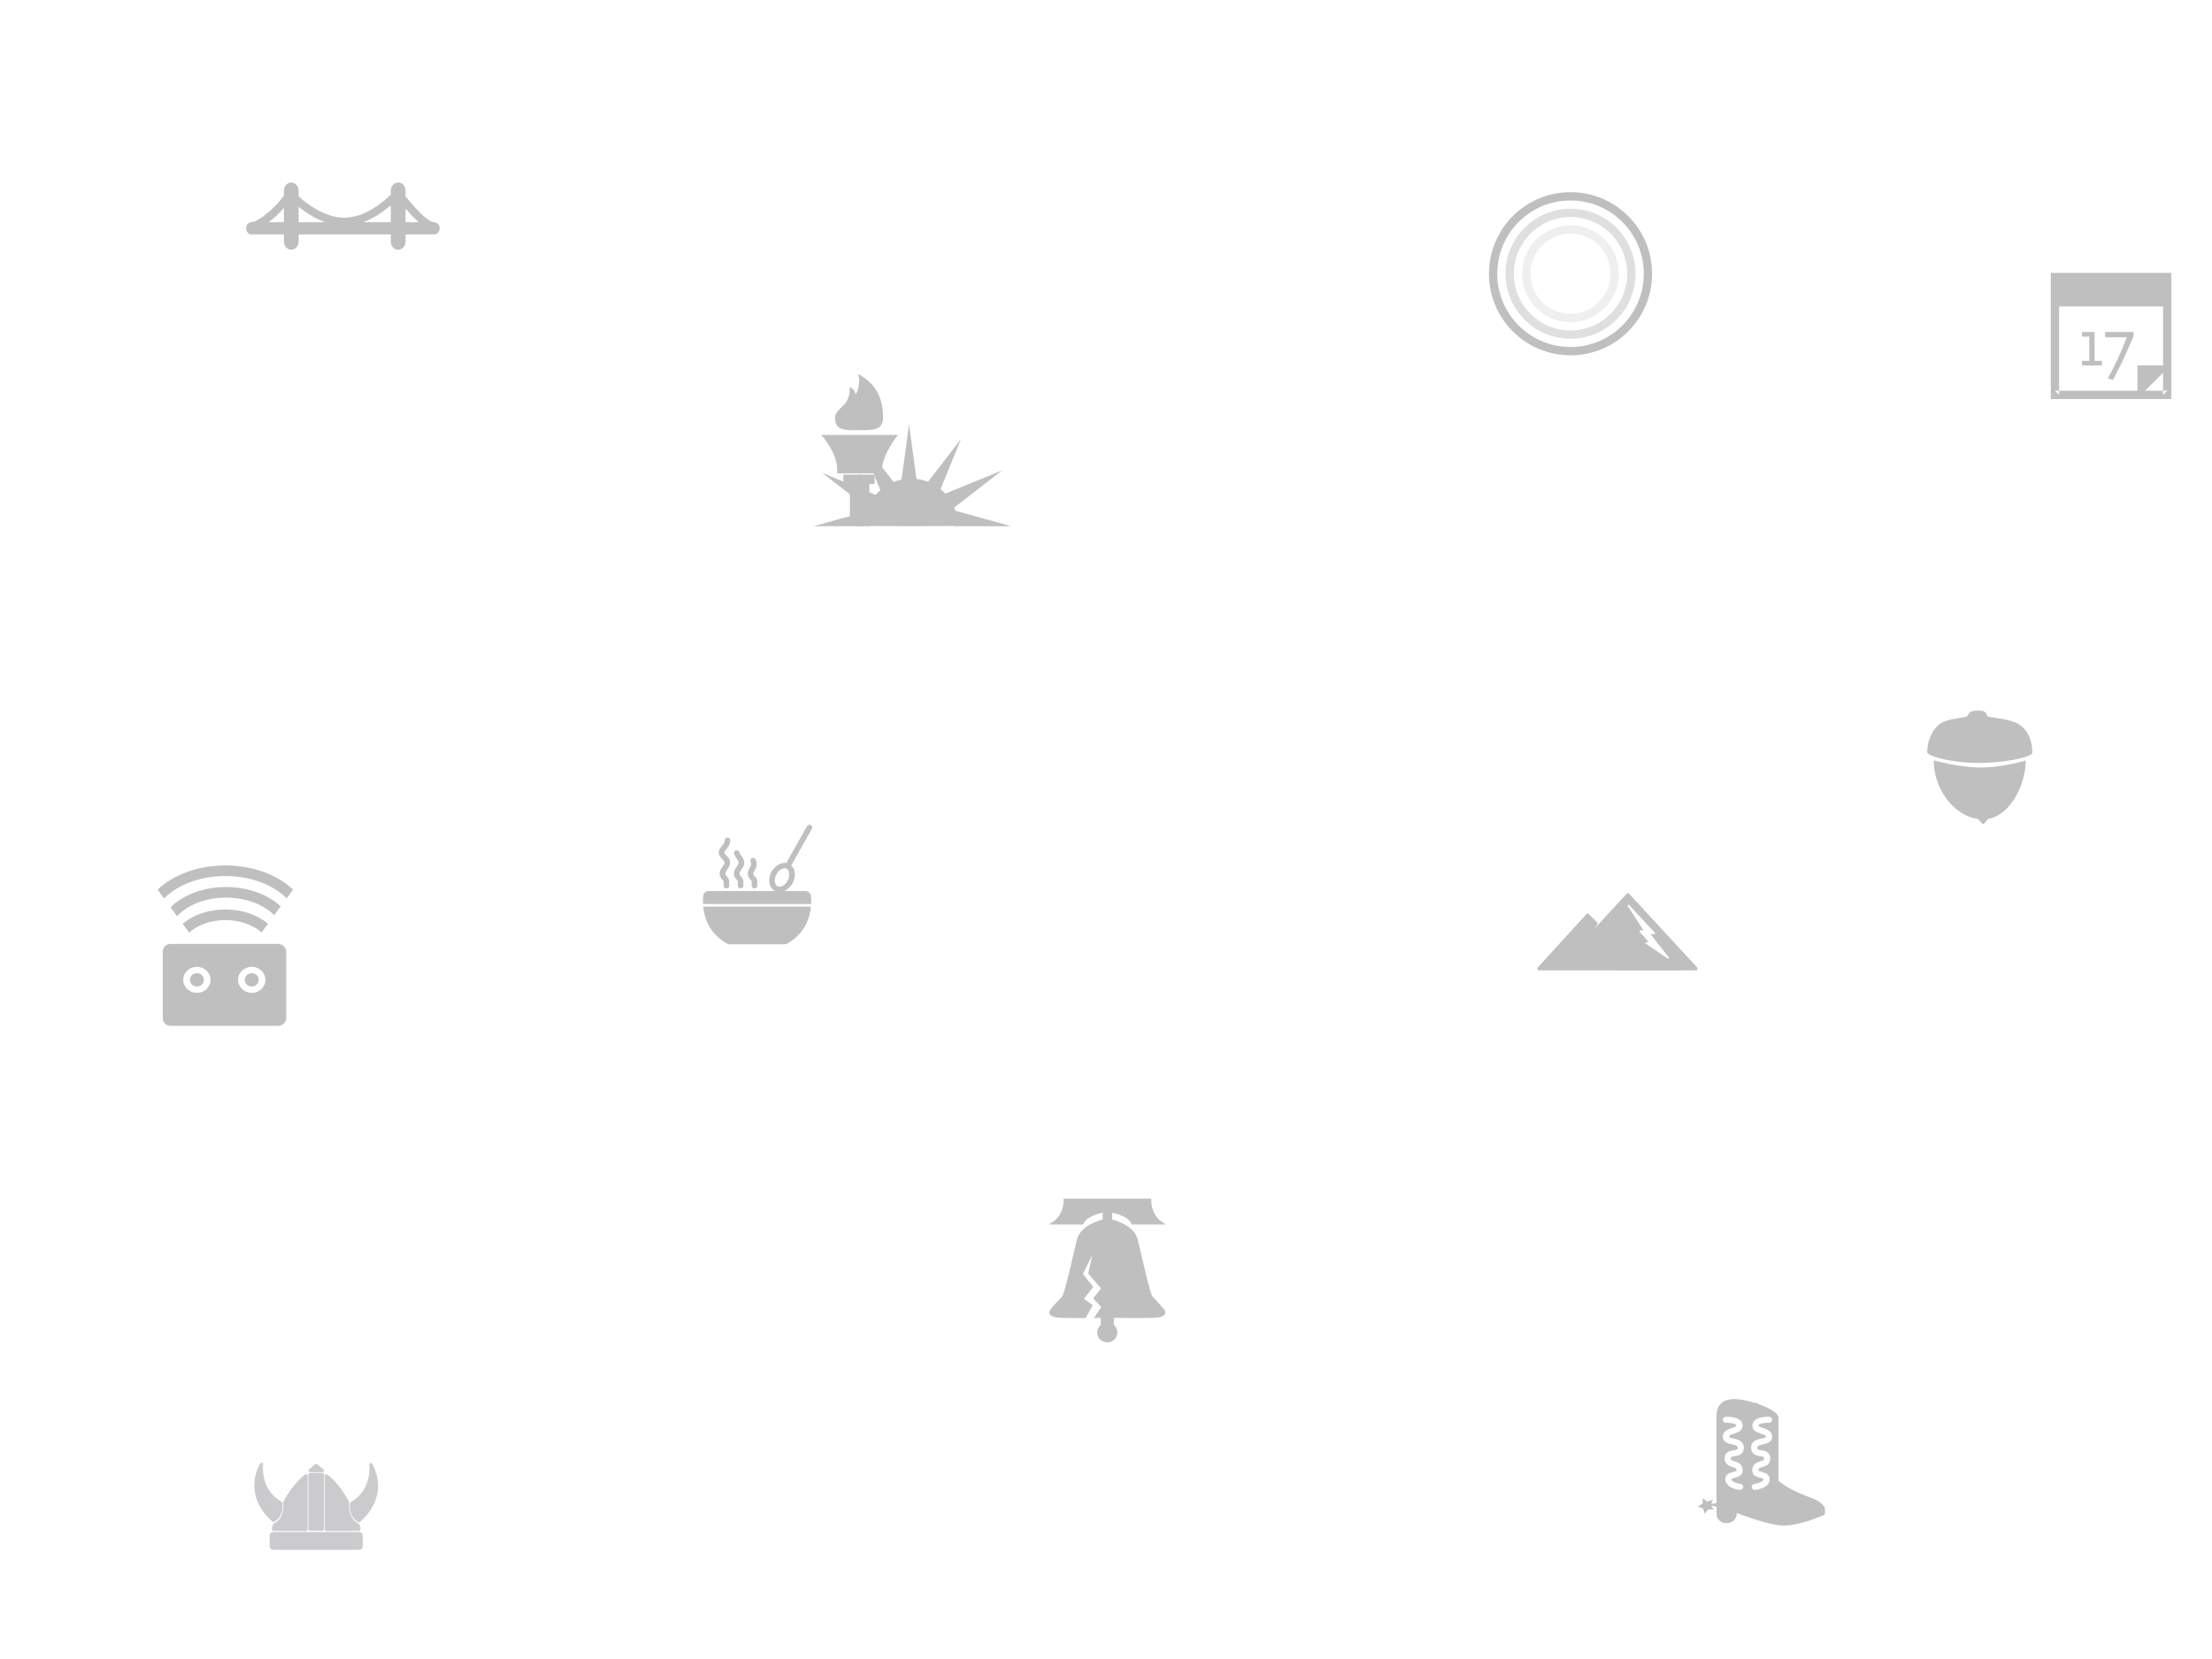
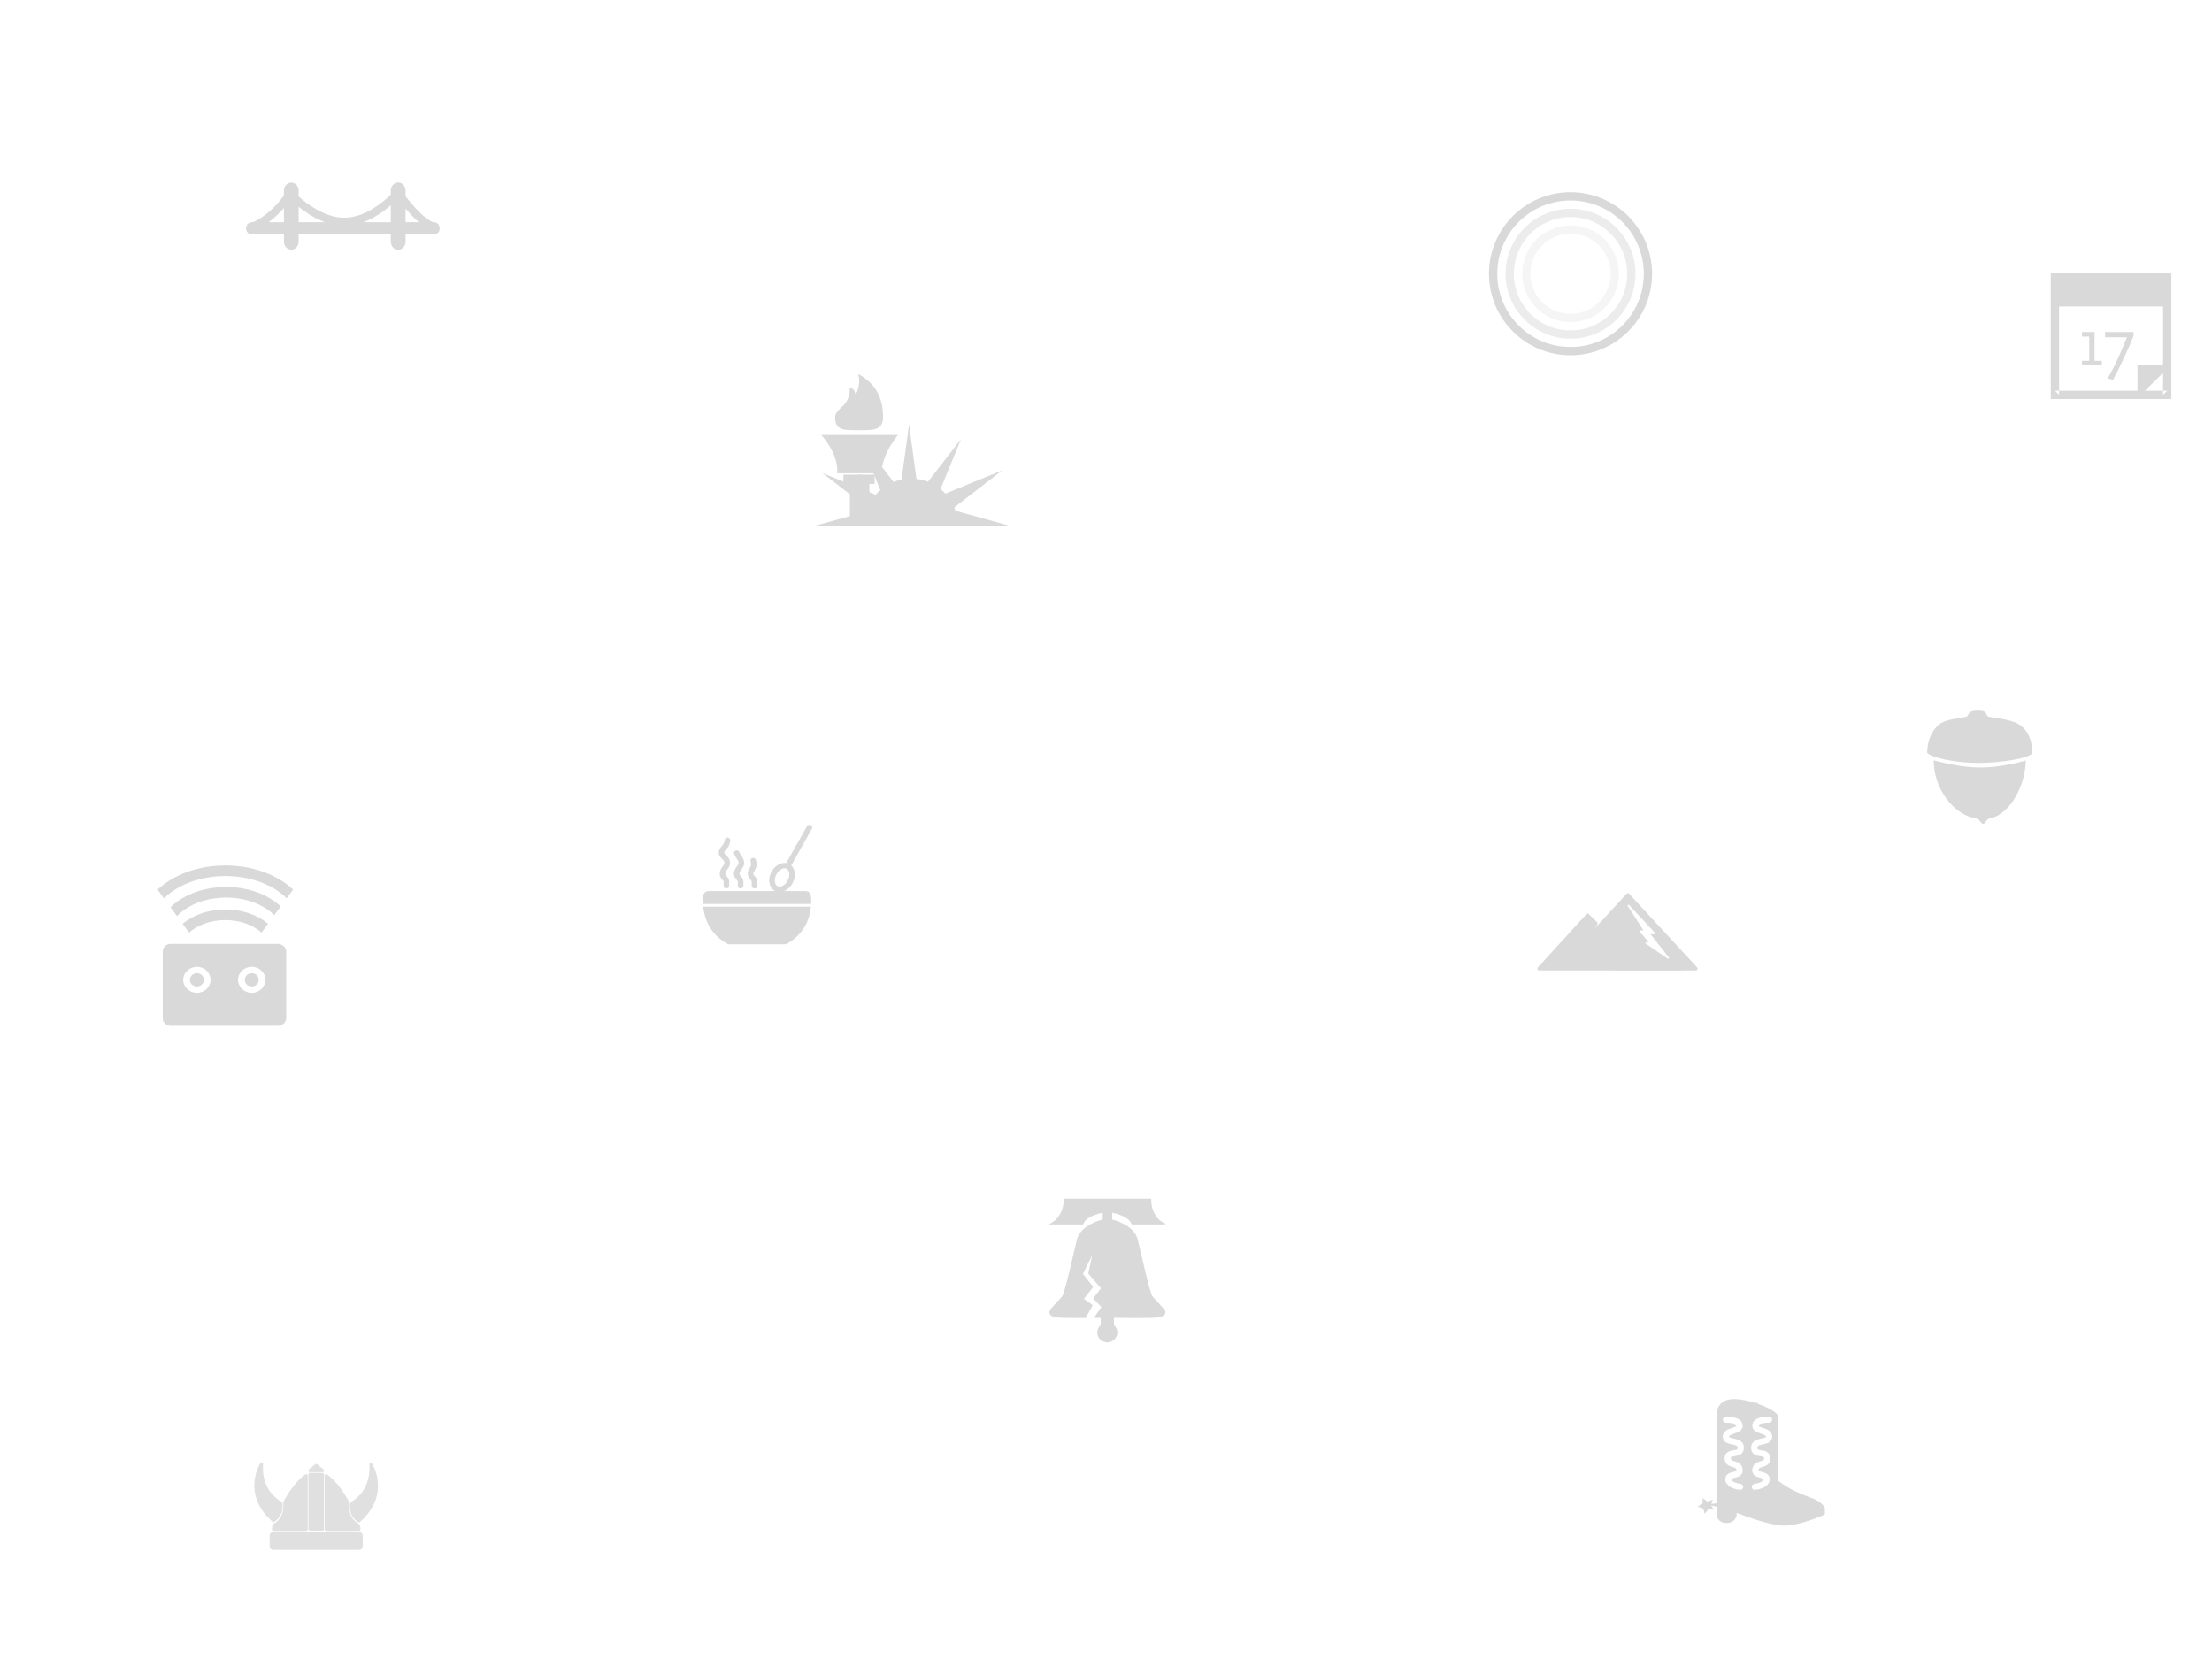
<svg xmlns="http://www.w3.org/2000/svg" width="800px" height="600px" viewBox="0 0 800 600" version="1.1">
  <defs />
-   <g id="Page-1" stroke="none" stroke-width="1" fill="none" fill-rule="evenodd" opacity="0.25">
+   <g id="Page-1" stroke="none" stroke-width="1" fill="none" fill-rule="evenodd" opacity="0.15">
    <g id="ooo-intro">
      <g id="Group" transform="translate(57, 66)">
        <g id="tb-Calendar" transform="translate(684, 32)" fill="#000000">
          <path d="M42.806,3.684 L41.306,2.184 L41.306,44.816 L42.806,43.316 L2.194,43.316 L3.694,44.816 L3.694,2.184 L2.194,3.684 L42.806,3.684 Z M0.694,0.684 L0.694,2.184 L0.694,44.816 L0.694,46.316 L2.194,46.316 L42.806,46.316 L44.306,46.316 L44.306,44.816 L44.306,2.184 L44.306,0.684 L42.806,0.684 L2.194,0.684 L0.694,0.684 Z" id="Rectangle-223" />
          <rect id="Rectangle-224" x="1" y="1" width="43" height="11.842" />
          <polygon id="Rectangle-225" points="32.056 34.158 32.056 46 44 34.158 32.056 34.158" />
          <polygon id="Shape" points="11.989 32.5 14.617 32.5 14.617 23.737 11.989 23.737 11.989 22.079 16.528 22.079 16.528 32.5 19.156 32.5 19.156 34.158 11.989 34.158 11.989 32.5" />
          <path d="M28.233,23.974 L20.35,23.974 L20.35,22.079 L30.622,22.079 L30.622,23.5 C28.233,29.421 25.844,34.395 23.217,39.368 L21.306,38.895 C23.933,34.158 26.083,29.421 28.233,23.974 L28.233,23.974 L28.233,23.974 Z" id="Shape" />
        </g>
        <g id="logo" transform="translate(483, 5)" stroke="#000000" stroke-width="3">
          <circle id="Oval" opacity="0.25" cx="28" cy="28" r="16" />
          <circle id="Oval" opacity="0.5" cx="28" cy="28" r="22" />
          <circle id="Oval" cx="28" cy="28" r="28" />
        </g>
        <g id="office-austin" transform="translate(557, 440)" fill="#000000">
          <path d="M9.971,29.002 C9.971,27.053 11.763,26.614 12.834,26.351 C14.08,26.045 14.069,25.975 14.005,25.584 C13.909,24.996 13.636,24.857 12.6,24.558 C11.533,24.252 9.748,23.739 9.748,21.404 C9.748,19.026 11.849,18.695 12.978,18.518 C13.8,18.389 14.154,18.293 14.311,18.125 C14.424,18.004 14.438,17.846 14.438,17.605 C14.438,17.406 14.4,17.251 14.311,17.117 C14.104,16.808 13.591,16.629 12.417,16.378 C11.088,16.094 9.079,15.666 9.079,13.594 C9.079,11.514 11.068,10.875 12.386,10.451 C13.473,10.1 13.992,9.881 13.992,9.584 C13.992,9.478 13.967,9.389 13.846,9.277 C13.234,8.709 11.34,8.516 10.253,8.562 C9.64,8.575 9.107,8.123 9.08,7.522 C9.052,6.921 9.533,6.412 10.154,6.386 C10.641,6.363 12.719,6.324 14.311,7.018 C14.717,7.195 15.093,7.417 15.401,7.703 C15.951,8.213 16.242,8.863 16.242,9.584 C16.242,10.936 15.303,11.633 14.311,12.071 C13.893,12.256 13.466,12.399 13.095,12.519 C11.693,12.97 11.329,13.191 11.329,13.594 C11.329,13.846 11.667,13.987 12.902,14.251 C13.318,14.339 13.815,14.454 14.311,14.624 C15.505,15.033 16.689,15.806 16.689,17.605 C16.689,19.534 15.43,20.193 14.311,20.479 C13.958,20.569 13.618,20.624 13.338,20.668 C11.999,20.879 11.999,20.98 11.999,21.404 C11.999,22.047 12.115,22.148 13.24,22.47 C13.564,22.563 13.938,22.678 14.311,22.84 C15.159,23.208 16.001,23.85 16.229,25.245 C16.526,27.074 15.355,27.827 14.311,28.198 C13.971,28.319 13.645,28.399 13.387,28.463 C12.273,28.736 12.221,28.836 12.221,29.002 C12.221,29.698 13.31,30.177 14.311,30.441 C14.739,30.554 15.153,30.632 15.457,30.663 C16.074,30.726 16.523,31.262 16.458,31.859 C16.397,32.419 15.91,32.835 15.341,32.835 C15.302,32.835 15.264,32.833 15.225,32.83 C14.944,32.802 14.634,32.754 14.311,32.69 C13.135,32.454 11.778,31.96 10.898,31.101 L10.898,30.765 L10.594,30.765 C10.211,30.28 9.971,29.699 9.971,29.002 M21.689,7.017 C23.281,6.324 25.358,6.362 25.844,6.386 C26.465,6.412 26.945,6.919 26.917,7.521 C26.891,8.122 26.331,8.585 25.746,8.562 C24.618,8.513 22.765,8.708 22.151,9.278 C22.031,9.389 22.007,9.478 22.007,9.584 C22.007,9.881 22.524,10.1 23.614,10.451 C24.93,10.875 26.921,11.514 26.921,13.594 C26.921,15.666 24.91,16.094 23.581,16.378 C22.408,16.629 21.896,16.808 21.689,17.117 C21.599,17.25 21.561,17.406 21.561,17.605 C21.561,17.846 21.576,18.004 21.689,18.125 C21.846,18.293 22.199,18.389 23.022,18.518 C24.15,18.695 26.25,19.026 26.25,21.404 C26.25,23.739 24.465,24.252 23.399,24.558 C22.362,24.857 22.09,24.996 21.993,25.584 C21.93,25.975 21.918,26.045 23.165,26.351 C24.236,26.614 26.026,27.053 26.026,29.002 C26.026,31.235 23.609,32.305 21.689,32.69 C21.366,32.754 21.055,32.802 20.775,32.83 C20.734,32.833 20.696,32.835 20.658,32.835 C20.088,32.835 19.601,32.419 19.54,31.859 C19.476,31.262 19.925,30.726 20.541,30.663 C20.845,30.632 21.26,30.554 21.689,30.441 C22.69,30.176 23.776,29.697 23.776,29.002 C23.776,28.836 23.725,28.736 22.611,28.463 C22.354,28.399 22.028,28.319 21.689,28.198 C20.645,27.828 19.472,27.074 19.77,25.245 C19.997,23.849 20.84,23.208 21.689,22.839 C22.062,22.678 22.435,22.563 22.758,22.47 C23.882,22.148 24,22.047 24,21.404 C24,20.98 24,20.879 22.661,20.668 C22.38,20.624 22.041,20.569 21.689,20.479 C20.57,20.193 19.311,19.535 19.311,17.605 C19.311,15.805 20.495,15.033 21.689,14.624 C22.185,14.454 22.682,14.339 23.097,14.251 C24.332,13.987 24.669,13.846 24.669,13.594 C24.669,13.191 24.307,12.97 22.904,12.519 C22.532,12.399 22.106,12.256 21.689,12.072 C20.696,11.633 19.756,10.937 19.756,9.584 C19.756,8.863 20.047,8.213 20.596,7.703 C20.904,7.417 21.281,7.194 21.689,7.017 M43.616,36.92 C41.61,35.573 37.038,34.714 31.921,31.496 C31.028,30.934 30.12,30.31 29.205,29.589 L29.205,6.284 C29.205,6.284 28.494,3.978 21.689,1.702 L21.689,1.376 L20.674,1.376 L20.673,1.376 C20.079,1.193 19.455,1.012 18.776,0.833 C13.474,-0.565 10.37,-0.081 8.653,1.376 C7.28,2.541 6.793,4.328 6.793,6.284 L6.793,30.765 L6.793,37.66 L5.97,37.835 L4.902,37.835 L5.459,36.434 L4.079,36.838 L3.447,37.023 L1.814,35.765 L1.76,37.785 L0,38.898 L1.978,39.557 L2.524,41.502 L3.801,39.891 L5.898,39.98 L4.823,38.485 L6.793,38.904 L6.793,41.083 L6.842,41.083 C6.819,41.238 6.793,41.39 6.793,41.55 C6.793,43.356 8.308,44.819 10.169,44.819 L10.725,44.819 C10.784,44.819 10.839,44.805 10.898,44.802 C12.68,44.713 14.102,43.294 14.102,41.55 C14.102,41.408 14.076,41.273 14.058,41.135 C16.688,42.169 24.354,45.049 29.679,45.673 C35.939,46.406 45.795,41.829 45.795,41.829 C45.795,41.829 45.894,41.717 46,41.519 L46,39.395 C45.672,38.674 44.978,37.833 43.616,36.92" id="Fill-1" />
        </g>
        <g id="office-boston" transform="translate(197, 232)" fill="#000000">
          <path d="M39.233,0.401 C38.744,0.147 38.133,0.322 37.868,0.793 L30.361,14.146 C30.161,14.113 29.96,14.084 29.752,14.084 C27.856,14.084 25.899,15.489 24.884,17.582 C24.266,18.854 24.058,20.228 24.297,21.453 C24.555,22.776 25.333,23.818 26.431,24.31 C26.896,24.518 27.397,24.623 27.923,24.623 C29.819,24.623 31.776,23.218 32.79,21.125 C33.408,19.854 33.617,18.479 33.377,17.254 C33.199,16.343 32.762,15.582 32.157,15.025 L39.641,1.712 C39.905,1.242 39.723,0.655 39.233,0.401 L39.233,0.401 L39.233,0.401 Z M30.965,20.307 C30.143,21.998 28.425,23.065 27.284,22.556 C26.595,22.247 26.358,21.509 26.277,21.096 C26.118,20.278 26.275,19.295 26.709,18.401 C27.389,16.998 28.641,16.02 29.752,16.02 C29.981,16.02 30.196,16.064 30.391,16.151 C31.079,16.459 31.316,17.198 31.397,17.61 C31.556,18.429 31.399,19.413 30.965,20.307 L30.965,20.307 L30.965,20.307 Z" id="Fill-1" />
          <path d="M18.881,23.321 C18.324,23.321 17.874,22.889 17.874,22.353 L17.874,20.832 C17.874,20.672 17.796,20.565 17.487,20.229 C17.077,19.782 16.458,19.108 16.458,17.931 C16.458,17.099 16.812,16.496 17.124,15.963 C17.545,15.246 17.848,14.727 17.451,13.529 C17.281,13.02 17.574,12.475 18.104,12.312 C18.63,12.149 19.201,12.43 19.371,12.94 C20.036,14.942 19.368,16.082 18.88,16.913 C18.62,17.356 18.473,17.622 18.473,17.931 C18.473,18.357 18.643,18.562 18.998,18.949 C19.374,19.358 19.889,19.919 19.889,20.832 L19.889,22.353 C19.889,22.889 19.437,23.321 18.881,23.321 L18.881,23.321 L18.881,23.321 Z M13.849,23.321 C13.292,23.321 12.841,22.889 12.841,22.353 L12.841,20.832 C12.841,20.672 12.763,20.565 12.454,20.229 C12.044,19.782 11.426,19.108 11.426,17.931 C11.426,16.849 12.018,16.028 12.495,15.369 C12.841,14.89 13.141,14.476 13.141,14.106 C13.141,13.595 12.911,13.234 12.472,12.588 C12.15,12.116 11.786,11.58 11.494,10.862 C11.292,10.364 11.549,9.803 12.067,9.608 C12.584,9.414 13.17,9.661 13.371,10.159 C13.587,10.69 13.877,11.116 14.158,11.528 C14.649,12.248 15.156,12.994 15.156,14.106 C15.156,15.082 14.622,15.821 14.15,16.473 C13.769,17 13.441,17.455 13.441,17.931 C13.441,18.357 13.611,18.562 13.966,18.949 C14.341,19.358 14.856,19.919 14.856,20.832 L14.856,22.353 C14.856,22.889 14.405,23.321 13.849,23.321 L13.849,23.321 L13.849,23.321 Z M8.718,23.321 C8.162,23.321 7.71,22.889 7.71,22.353 L7.71,20.832 C7.71,20.672 7.633,20.565 7.323,20.229 C6.913,19.782 6.295,19.108 6.295,17.931 C6.295,16.849 6.887,16.028 7.364,15.369 C7.71,14.89 8.009,14.476 8.009,14.106 C8.009,13.526 7.789,13.279 7.244,12.728 C6.998,12.48 6.739,12.216 6.492,11.9 C5.526,10.662 5.813,9.234 7.349,7.656 C7.902,7.087 8.086,6.133 8.11,5.814 C8.152,5.282 8.629,4.871 9.184,4.916 C9.737,4.953 10.156,5.41 10.121,5.942 C10.109,6.128 9.967,7.799 8.82,8.977 C7.661,10.17 7.95,10.54 8.104,10.738 C8.301,10.99 8.509,11.197 8.705,11.394 C9.323,12.02 10.024,12.729 10.024,14.106 C10.024,15.082 9.49,15.821 9.019,16.473 C8.638,17 8.31,17.455 8.31,17.931 C8.31,18.357 8.48,18.562 8.835,18.949 C9.21,19.358 9.725,19.919 9.725,20.832 L9.725,22.353 C9.725,22.889 9.274,23.321 8.718,23.321 L8.718,23.321 L8.718,23.321 Z" id="Fill-2" />
          <path d="M35.256,29.906 L0.318,29.906 C0.693,33.767 2.409,39.547 8.858,43.238 C9.17,43.416 9.527,43.51 9.889,43.51 L29.73,43.51 C30.092,43.51 30.449,43.416 30.76,43.238 C37.21,39.547 38.926,33.767 39.301,29.906 L35.256,29.906" id="Fill-3" />
          <path d="M4.279,28.938 L39.371,28.938 C39.453,27.221 39.282,26.052 39.259,25.907 C39.109,24.96 38.262,24.26 37.267,24.26 L2.352,24.26 C1.356,24.26 0.509,24.96 0.36,25.907 C0.338,26.052 0.166,27.221 0.247,28.938 L4.279,28.938" id="Fill-4" />
        </g>
        <g id="office-denver" transform="translate(499, 257)" fill="#000000">
          <path d="M32.767,4.258 C32.879,4.156 33.046,4.163 33.152,4.278 L42.514,14.339 C42.596,14.426 42.621,14.559 42.576,14.675 C42.533,14.789 42.427,14.865 42.312,14.865 L40.937,14.865 L47.555,23.275 C47.647,23.39 47.645,23.562 47.553,23.675 C47.497,23.745 47.417,23.781 47.337,23.781 C47.284,23.781 47.23,23.766 47.183,23.733 L39.263,18.308 C39.155,18.235 39.106,18.093 39.141,17.963 C39.177,17.831 39.289,17.74 39.416,17.74 L40.307,17.74 L37.03,14.001 C36.951,13.912 36.93,13.781 36.975,13.668 C37.021,13.555 37.124,13.482 37.238,13.482 L38.391,13.482 L32.714,4.671 C32.631,4.54 32.653,4.362 32.767,4.258 M57.808,26.895 L52.623,21.28 L33.139,0.182 C33.027,0.06 32.879,0 32.732,0 C32.585,0 32.438,0.061 32.327,0.183 L27.664,5.268 L20.612,12.958 L21.691,11.375 C21.863,11.121 21.83,10.769 21.615,10.555 L18.573,7.557 C18.345,7.333 17.994,7.343 17.778,7.579 L0.165,26.899 C-0.19,27.288 0.066,27.946 0.573,27.946 L27.664,27.946 L27.664,28 L52.623,28 L52.623,27.946 L57.403,27.946 C57.912,27.946 58.167,27.284 57.808,26.895" id="Fill-1" />
        </g>
        <g id="office-newyorkcity" transform="translate(237, 69)" fill="#000000">
          <path d="M52.396,55.088 C52.396,45.704 44.82,38.098 35.474,38.098 C26.128,38.098 18.552,45.704 18.552,55.088 C18.552,55.381 52.396,55.381 52.396,55.088 L52.396,55.088 Z" id="Oval-3" />
          <polygon id="Triangle-1" transform="translate(13.14587, 41.68292) rotate(-60) translate(-13.14587, -41.68292) " points="13.146 30.449 16.201 52.917 10.09 52.917" />
          <polygon id="Triangle-1" points="34.769 18.498 37.824 40.966 31.714 40.966" />
          <polygon id="Triangle-1" transform="translate(22.07715, 32.6) rotate(-30) translate(-22.07715, -32.6) " points="22.077 21.366 25.133 43.834 19.022 43.834" />
          <polygon id="Triangle-1" transform="translate(58.74238, 40.72683) rotate(60) translate(-58.74238, -40.72683) " points="58.742 29.493 61.798 51.961 55.687 51.961" />
          <polygon id="Triangle-1" transform="translate(47.93084, 33.5561) rotate(30) translate(-47.93084, -33.5561) " points="47.931 22.322 50.986 44.79 44.875 44.79" />
          <polygon id="Triangle-1" points="20.902 49.571 20.902 55.307 0.219 55.307" />
          <polygon id="Triangle-1" transform="translate(61.32775, 52.43902) scale(-1, 1) translate(-61.32775, -52.43902) " points="71.669 49.571 71.669 55.307 50.986 55.307" />
          <path d="M3.039,22.322 C3.039,22.322 9.462,29.254 8.754,36.185 L24.829,36.185 C24.829,29.254 30.773,22.322 30.773,22.322 L3.039,22.322 L3.039,22.322 Z" id="Rectangle-1" />
          <rect id="Rectangle-2" x="13.381" y="36.663" width="7.051" height="18.644" rx="3.526" />
          <rect id="Rectangle-3" x="11.031" y="36.663" width="11.282" height="3.346" />
          <path d="M16.43,20.574 C21.227,20.574 25.38,20.879 25.38,15.975 C25.38,8.281 22.221,3.471 16.43,0.264 C17.483,5.074 15.377,7.746 15.377,7.746 C15.377,7.746 15.377,5.609 13.271,5.074 C13.569,7.746 12.479,10.154 11.165,11.488 C10.112,12.557 8.006,14.101 8.006,15.975 C8.006,20.877 11.632,20.574 16.43,20.574 L16.43,20.574 Z" id="Oval-9" />
        </g>
        <g id="office-philadelphia" transform="translate(323, 368)" stroke="#000000" fill="#000000">
          <path d="M16.568,42.151 C17.462,42.14 18.17,42.13 18.591,42.124 L18.591,42.124 L18.591,45.487 C17.827,46.044 17.333,46.93 17.333,47.929 C17.333,49.614 18.741,50.981 20.477,50.981 C22.213,50.981 23.621,49.614 23.621,47.929 C23.621,46.93 23.127,46.044 22.363,45.487 L22.363,42.124 C24.703,42.159 35.959,42.31 38.568,42.004 C41.484,41.662 41.126,40.464 40.668,39.886 C40.21,39.308 37.499,36.345 36.445,35.226 C35.391,34.106 32.322,19.85 31,14.471 C29.678,9.092 21.738,7.463 21.738,7.463 L21.738,3.993 C21.738,3.993 28.191,4.958 29.63,8.337 L39.884,8.337 C39.884,8.337 35.863,5.848 35.863,0.019 L19.761,0.019 L5.169,0.019 C5.169,5.848 1.148,8.337 1.148,8.337 L11.402,8.337 C12.841,4.958 19.294,3.993 19.294,3.993 L19.294,7.463 C19.294,7.463 11.276,9.092 9.954,14.471 C8.632,19.85 5.563,34.106 4.509,35.226 C3.455,36.345 0.64,39.341 0.286,39.886 C-0.069,40.431 -0.53,41.662 2.386,42.004 C3.913,42.183 8.401,42.206 12.331,42.187 L14.547,38.201 L11.303,35.862 L14.749,31.432 L11.068,26.802 L16.392,16.006 L14.119,26.473 L18.83,31.923 L16.022,35.551 L18.945,38.651 L16.568,42.151 L16.568,42.151 Z" id="Philadelphia-2" />
        </g>
        <g id="office-raleigh" transform="translate(640, 191)" fill="#000000">
          <path d="M18.075,39.111 C18.64,39.189 19.669,41 20.243,41 C20.842,41 21.663,39.213 22.238,39.111 C30.497,37.64 35.654,26.087 35.654,18.032 C35.654,18.032 27.287,20.63 19,20.58 C10.633,20.53 2.346,17.835 2.346,18.032 C2.346,28.19 9.574,37.93 18.075,39.111 L18.075,39.111 Z" id="Oval-6" />
          <path d="M3.894,13.292 C6.707,15.654 11.583,15.933 15.717,16.695 C17.129,16.955 15.566,18.923 19.687,18.923 C23.807,18.923 22.731,16.949 23.982,16.684 C27.478,15.942 31.601,15.78 33.933,13.701 C37.188,10.799 38,6.616 38,3.64 C36.625,2.078 28.574,0.037 19.687,0.001 C10.376,-0.038 0.24,2.003 0,3.64 C-1.28691139e-08,6.953 0.823,10.712 3.894,13.292 L3.894,13.292 Z" id="Oval-6" transform="translate(19, 9.461539) rotate(180) translate(-19, -9.461539) " />
        </g>
        <g id="office-sanfrancisco" transform="translate(32, 0)" fill="#000000">
          <path d="M68.019,14.365 L67.68,14.365 C65.084,13.621 60.775,8.969 57.676,5.001 L57.676,2.941 C57.676,1.316 56.483,0 55.009,0 C53.536,0 52.343,1.316 52.343,2.941 L52.343,4.388 C49.393,7.259 42.811,12.738 35.533,12.738 C28.665,12.738 22.264,7.954 19.009,5.053 L19.009,2.962 C19.009,1.337 17.816,0.021 16.343,0.021 C14.869,0.021 13.676,1.337 13.676,2.962 L13.676,4.697 C9.94,10.081 4.543,13.729 2.329,14.365 L2,14.365 C0.895,14.365 0,15.353 0,16.571 C0,17.79 0.895,18.776 2,18.776 L13.676,18.776 L13.676,21.357 C13.676,22.982 14.869,24.299 16.343,24.299 C17.816,24.299 19.009,22.982 19.009,21.357 L19.009,18.776 L52.343,18.776 L52.343,21.39 C52.343,23.013 53.536,24.331 55.009,24.331 C56.483,24.331 57.676,23.013 57.676,21.39 L57.676,18.776 L68.019,18.776 C69.123,18.776 70.019,17.79 70.019,16.571 C70.019,15.353 69.123,14.365 68.019,14.365 L68.019,14.365 L68.019,14.365 Z M8.16,14.365 C9.991,13.01 11.916,11.256 13.676,9.215 L13.676,14.365 L8.16,14.365 L8.16,14.365 L8.16,14.365 Z M19.009,14.365 L19.009,8.788 C21.432,10.746 24.763,12.984 28.571,14.365 L19.009,14.365 L19.009,14.365 L19.009,14.365 Z M42.391,14.365 C46.452,12.859 49.927,10.334 52.343,8.231 L52.343,14.365 L42.391,14.365 L42.391,14.365 L42.391,14.365 Z M57.676,14.365 L57.676,9.421 C59.1,11.1 60.771,12.896 62.473,14.365 L57.676,14.365 L57.676,14.365 L57.676,14.365 Z" id="Imported-Layers" />
        </g>
        <g id="office-stockholm" transform="translate(34, 463)" fill="#2F3038">
          <path d="M38.853,25.062 L7.865,25.062 C7.13,25.062 6.535,25.642 6.535,26.356 L6.535,30.241 C6.535,30.955 7.133,31.535 7.865,31.535 L38.853,31.535 C39.587,31.535 40.181,30.955 40.181,30.241 L40.181,26.356 C40.181,25.641 39.583,25.062 38.853,25.062" id="Fill-1" />
          <path d="M25.631,3.699 L21.086,3.699 C20.775,3.699 20.525,3.948 20.525,4.258 L20.525,24.047 C20.525,24.356 20.775,24.606 21.086,24.606 L25.631,24.606 C25.941,24.606 26.193,24.356 26.193,24.047 L26.193,4.258 C26.193,3.948 25.941,3.699 25.631,3.699" id="Fill-2" />
          <path d="M19.987,4.228 C19.807,4.128 19.586,4.138 19.413,4.253 C19.246,4.361 15.254,7.021 11.47,14.168 C11.422,14.262 11.4,14.367 11.409,14.473 C11.828,19.724 9.236,21.291 8.384,21.805 L8.212,21.91 C7.363,22.465 7.335,23.868 7.338,24.143 C7.342,24.45 7.591,24.697 7.899,24.697 L19.721,24.697 C20.031,24.697 20.282,24.447 20.282,24.138 L20.282,4.72 C20.282,4.515 20.169,4.326 19.987,4.228" id="Fill-3" />
          <path d="M38.503,21.909 L38.332,21.805 C37.481,21.29 34.888,19.724 35.307,14.473 C35.316,14.367 35.295,14.262 35.246,14.168 C31.464,7.021 27.471,4.361 27.303,4.253 C27.131,4.138 26.909,4.128 26.729,4.228 C26.547,4.326 26.434,4.515 26.434,4.72 L26.434,24.138 C26.434,24.447 26.685,24.697 26.995,24.697 L38.817,24.697 C39.125,24.697 39.375,24.45 39.378,24.143 C39.381,23.868 39.353,22.465 38.503,21.909" id="Fill-4" />
          <path d="M11.12,14.583 C11.099,14.407 10.997,14.252 10.843,14.164 C3.035,9.667 4.107,1 4.156,0.634 C4.191,0.374 4.041,0.125 3.795,0.035 C3.547,-0.057 3.272,0.036 3.13,0.256 C3.057,0.368 1.349,3.042 1.025,6.99 C0.726,10.632 1.606,16.075 7.5,21.318 C7.605,21.411 7.739,21.46 7.873,21.46 C7.954,21.46 8.035,21.443 8.11,21.407 C8.257,21.34 11.716,19.678 11.12,14.583" id="Fill-5" />
          <path d="M43.587,0.36 C43.445,0.141 43.168,0.048 42.922,0.14 C42.675,0.23 42.525,0.479 42.561,0.74 C42.573,0.829 43.702,9.762 35.874,14.269 C35.721,14.357 35.618,14.511 35.597,14.688 C35.001,19.784 38.46,21.444 38.607,21.512 C38.682,21.547 38.764,21.565 38.844,21.565 C38.978,21.565 39.112,21.516 39.217,21.423 C50.52,11.367 43.659,0.469 43.587,0.36" id="Fill-6" />
          <path d="M25.902,2.369 L23.713,0.588 C23.507,0.42 23.208,0.42 23.003,0.588 L20.73,2.438 C20.546,2.587 20.477,2.835 20.557,3.057 C20.636,3.281 20.849,3.428 21.086,3.428 L25.631,3.428 C25.64,3.429 25.649,3.429 25.653,3.428 C25.963,3.428 26.214,3.179 26.214,2.87 C26.214,2.651 26.087,2.46 25.902,2.369" id="Fill-7" />
        </g>
        <g id="checklist-admin" transform="translate(0, 247)" fill="#000000">
          <path d="M24.514,19.754 C29.817,19.754 34.62,21.556 37.581,24.268 L39.922,21.087 C36.224,17.929 30.694,15.922 24.514,15.922 C18.317,15.922 12.774,17.939 9.077,21.111 L11.415,24.296 C14.374,21.568 19.193,19.754 24.514,19.754 L24.514,19.754 Z M24.766,11.628 C30.56,11.628 35.965,13.225 39.984,16.125 C40.8,16.714 41.537,17.341 42.187,17.999 L44.531,14.807 C39.968,10.542 32.812,7.796 24.766,7.796 C16.526,7.796 9.22,10.676 4.676,15.117 L7.032,18.326 C7.756,17.547 8.596,16.81 9.547,16.125 C13.566,13.225 18.971,11.628 24.766,11.628 L24.766,11.628 Z M24.514,3.833 C33.711,3.833 41.841,7.028 46.673,11.887 L49,8.725 C43.365,3.42 34.493,0 24.514,0 C14.518,-0 5.634,3.43 0,8.749 L2.325,11.916 C7.153,7.041 15.298,3.833 24.514,3.833 L24.514,3.833 Z M43.502,28.366 L4.695,28.366 C3.104,28.366 1.863,29.617 1.863,31.14 L1.863,55.283 C1.863,56.797 3.104,58 4.695,58 L43.502,58 C45.099,58 46.505,56.797 46.505,55.283 L46.505,31.14 C46.505,29.617 45.099,28.366 43.502,28.366 L43.502,28.366 Z M14.212,46.084 C11.487,46.084 9.275,43.968 9.275,41.375 C9.275,38.768 11.487,36.658 14.212,36.658 C16.94,36.658 19.152,38.768 19.152,41.375 C19.152,43.969 16.94,46.084 14.212,46.084 L14.212,46.084 L14.212,46.084 Z M34.048,46.084 C31.313,46.084 29.098,43.968 29.098,41.375 C29.098,38.768 31.313,36.658 34.048,36.658 C36.777,36.658 38.989,38.768 38.989,41.375 C38.989,43.969 36.777,46.084 34.048,46.084 L34.048,46.084 L34.048,46.084 Z M16.743,41.375 C16.743,42.702 15.612,43.784 14.212,43.784 C12.822,43.784 11.688,42.702 11.688,41.375 C11.688,40.034 12.822,38.96 14.212,38.96 C15.612,38.96 16.743,40.034 16.743,41.375 L16.743,41.375 L16.743,41.375 Z M34.048,43.784 C32.651,43.784 31.52,42.702 31.52,41.375 C31.52,40.034 32.651,38.96 34.048,38.96 C35.439,38.96 36.585,40.034 36.585,41.375 C36.585,42.702 35.439,43.784 34.048,43.784 L34.048,43.784 Z" id="Ralph" />
        </g>
      </g>
    </g>
  </g>
</svg>
